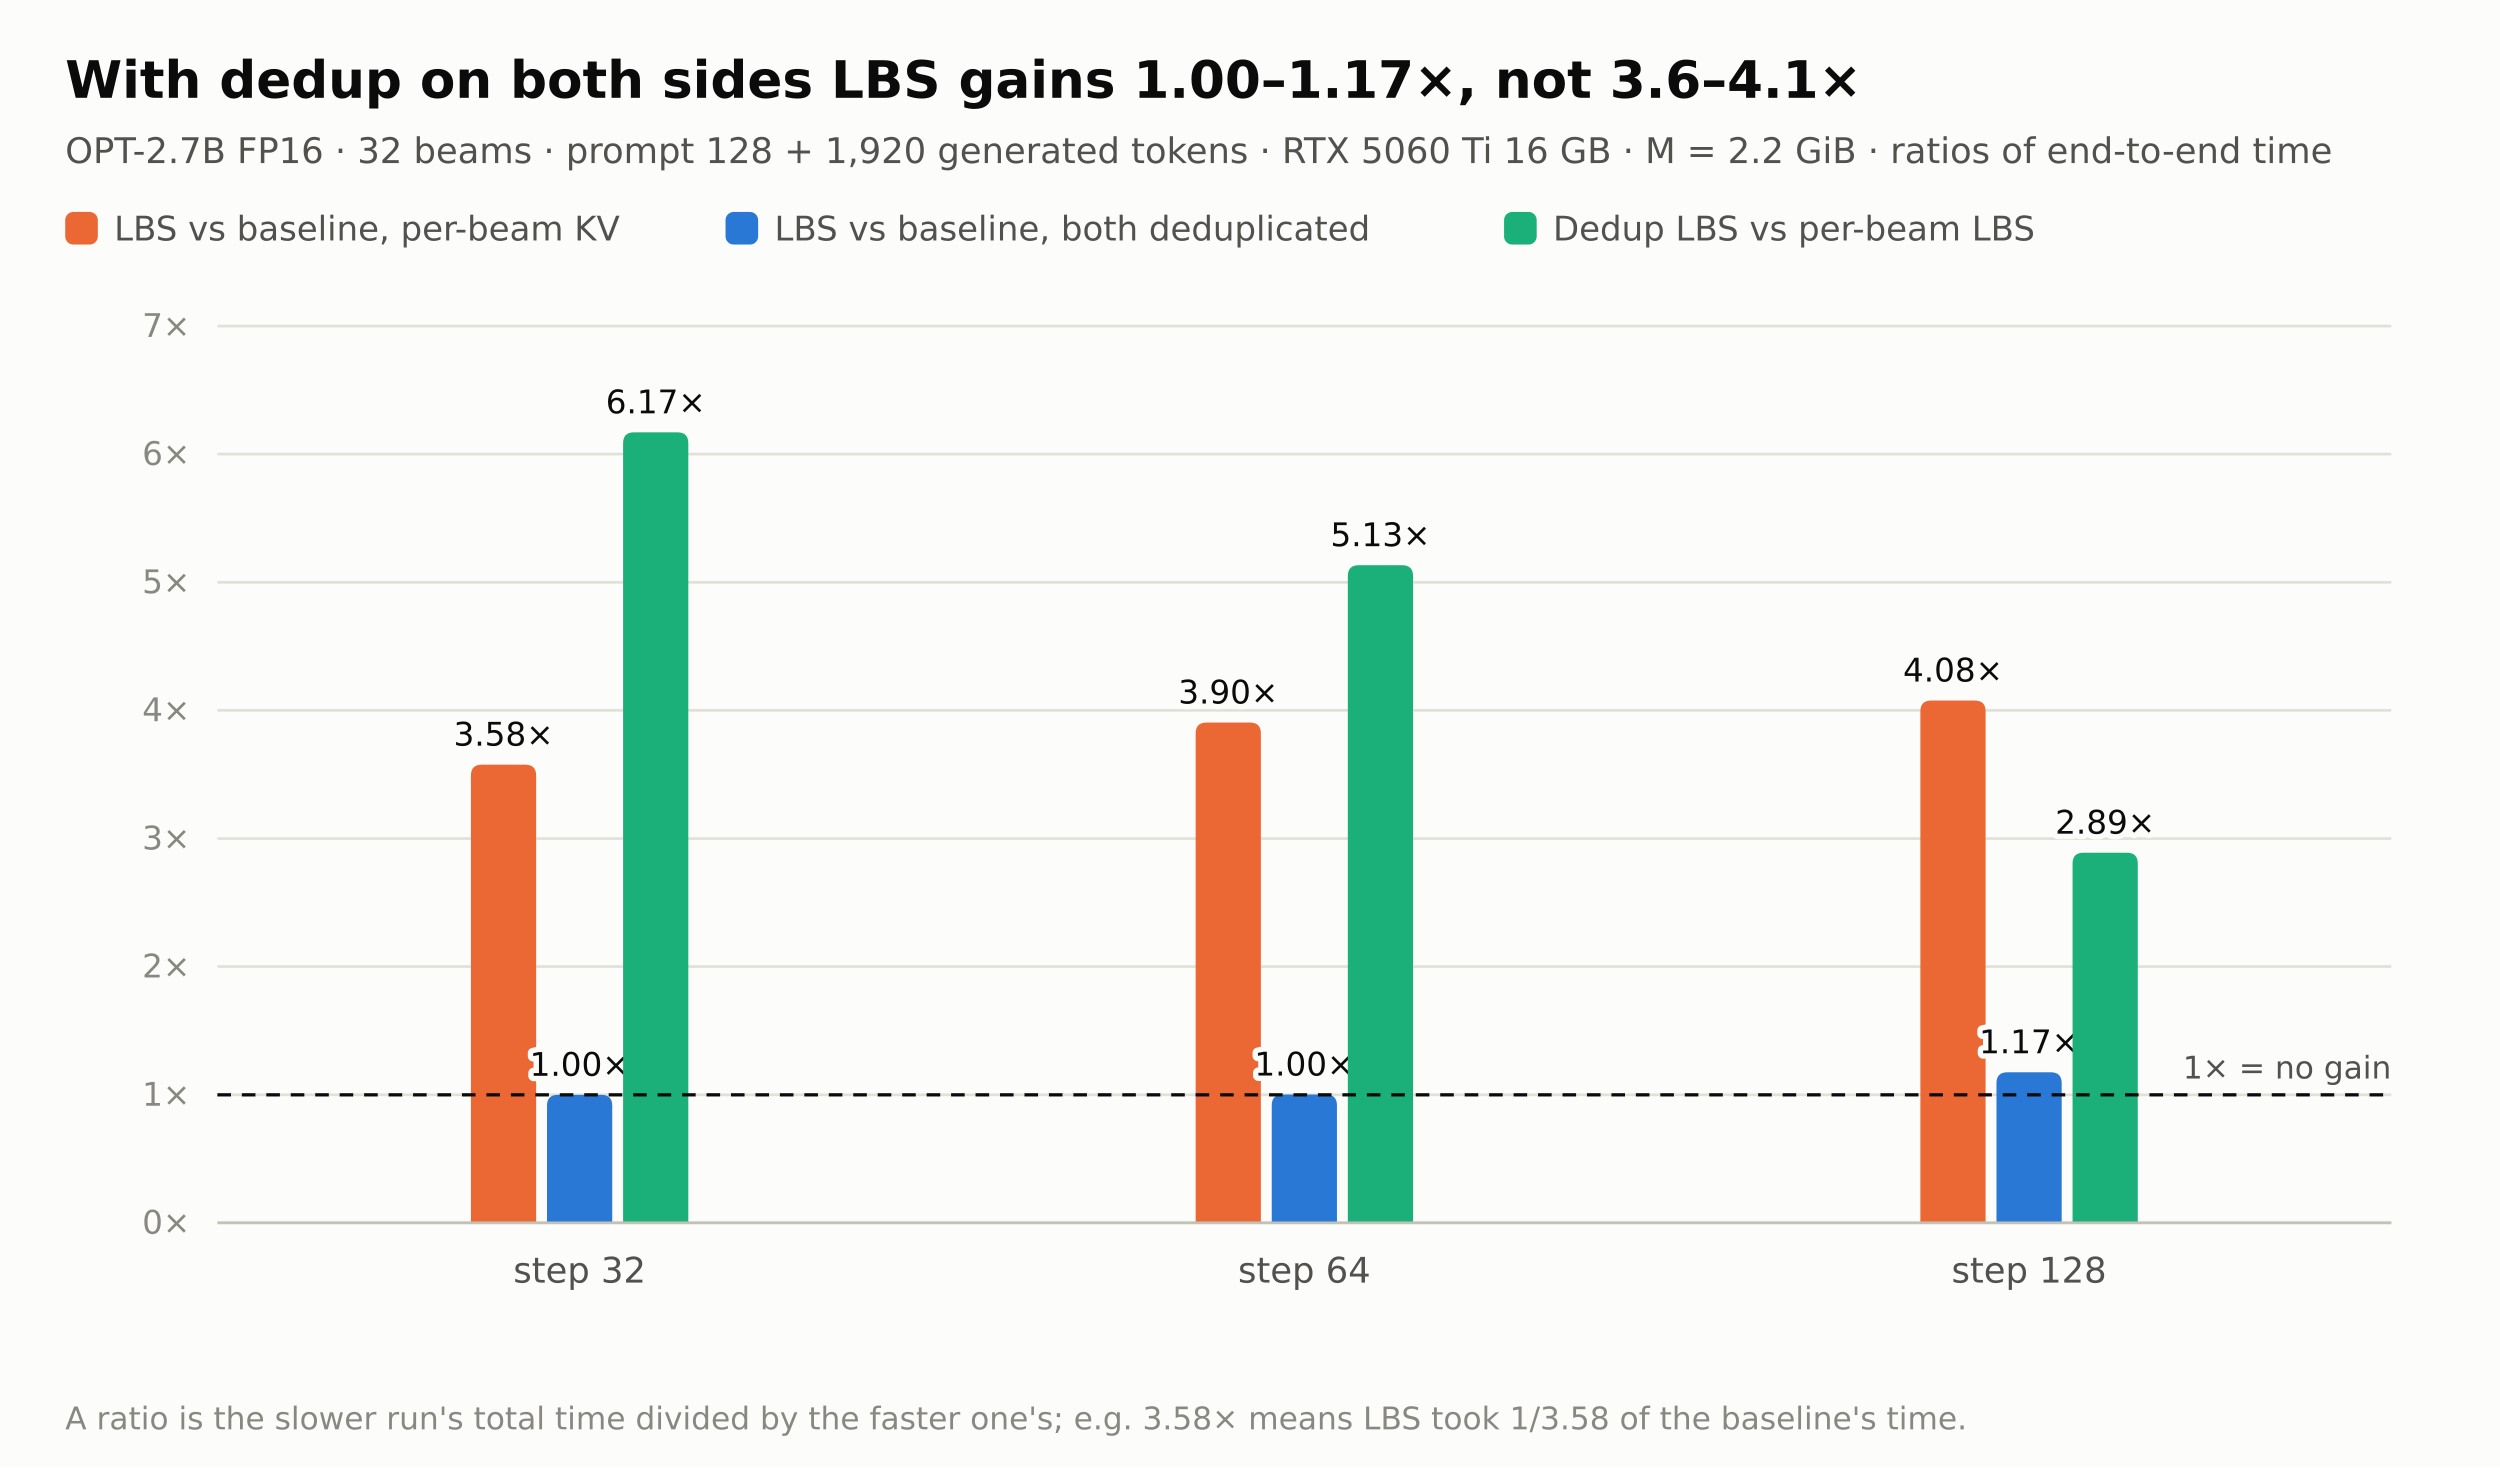
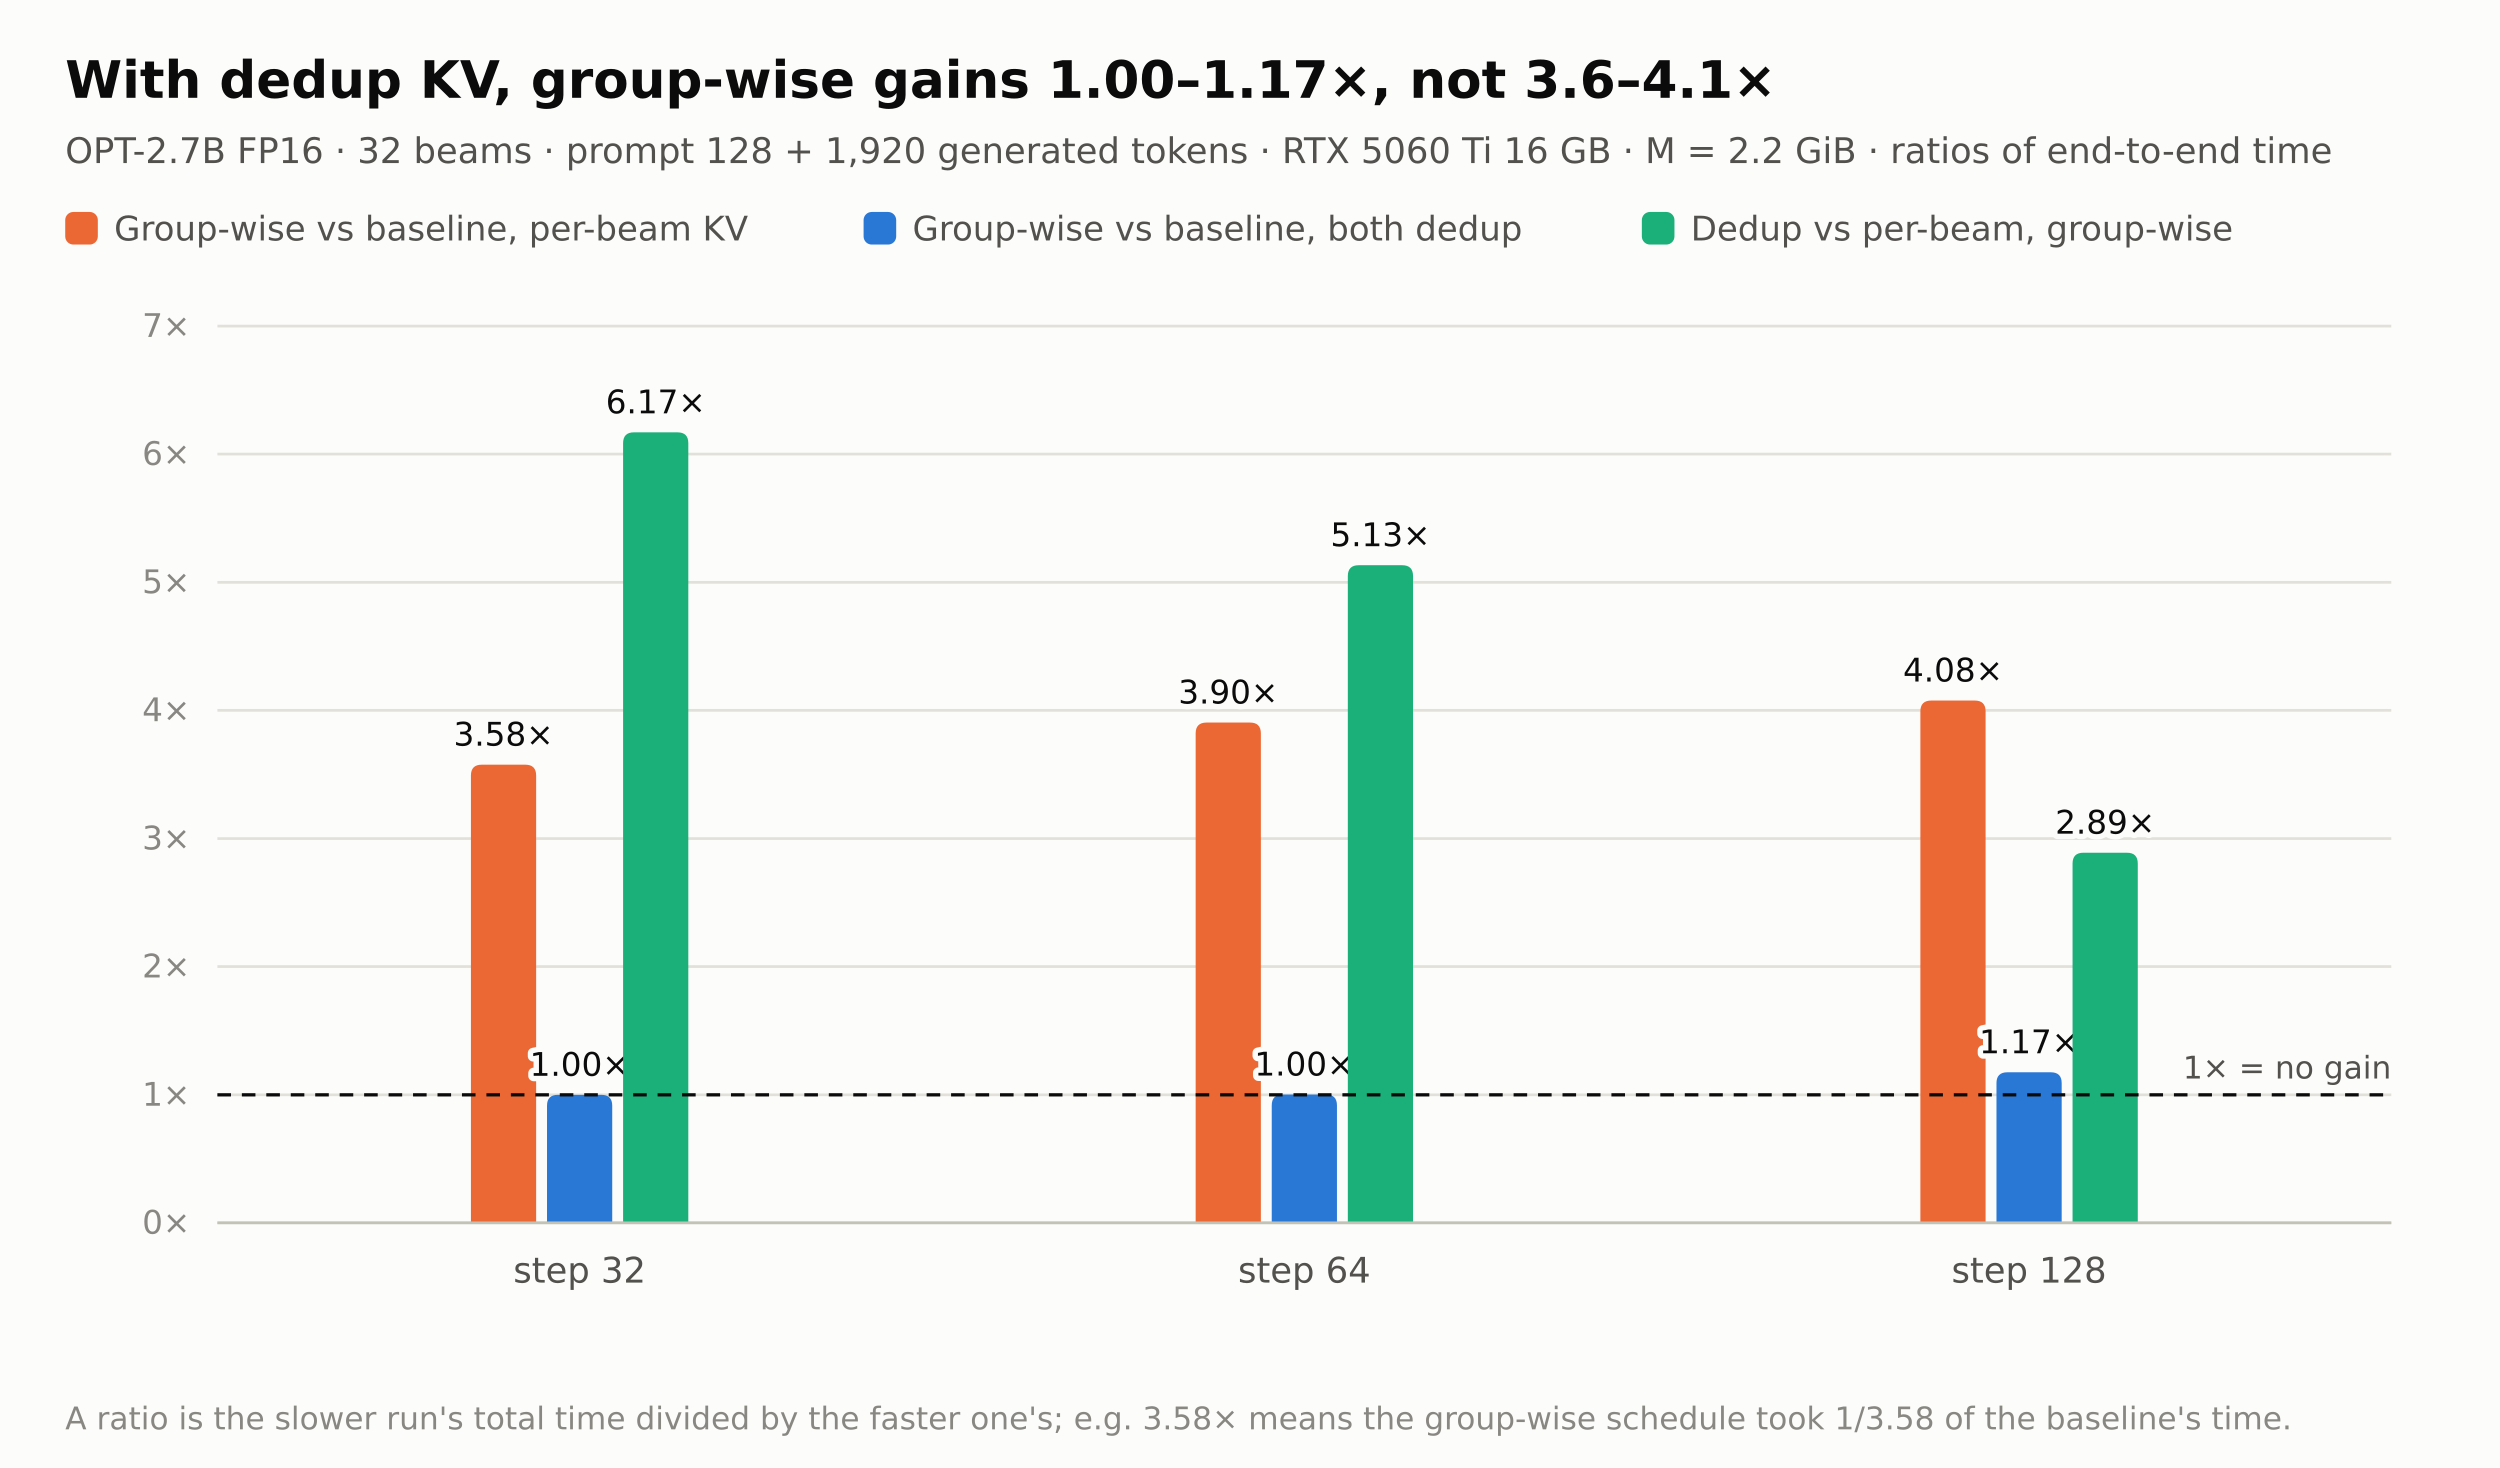
<svg xmlns="http://www.w3.org/2000/svg" width="920" height="540" viewBox="0 0 920 540">
  <rect width="920" height="540" fill="#fcfcfb" />
-   <text x="24.0" y="36.0" font-family="DejaVu Sans, Liberation Sans, Arial, Helvetica, sans-serif" font-size="19" font-weight="bold" fill="#0b0b0b" text-anchor="start">With dedup on both sides LBS gains 1.00–1.17×, not 3.6–4.1×</text>
+   <text x="24.0" y="36.0" font-family="DejaVu Sans, Liberation Sans, Arial, Helvetica, sans-serif" font-size="19" font-weight="bold" fill="#0b0b0b" text-anchor="start">With dedup KV, group-wise gains 1.00–1.17×, not 3.6–4.1×</text>
  <text x="24.0" y="60.0" font-family="DejaVu Sans, Liberation Sans, Arial, Helvetica, sans-serif" font-size="13" font-weight="normal" fill="#52514e" text-anchor="start">OPT-2.7B FP16 · 32 beams · prompt 128 + 1,920 generated tokens · RTX 5060 Ti 16 GB · M = 2.2 GiB · ratios of end-to-end time</text>
  <rect x="24.0" y="78.0" width="12.0" height="12.0" rx="3" fill="#eb6834" />
-   <text x="42.0" y="88.5" font-family="DejaVu Sans, Liberation Sans, Arial, Helvetica, sans-serif" font-size="12.5" font-weight="normal" fill="#52514e" text-anchor="start">LBS vs baseline, per-beam KV</text>
-   <rect x="267.0" y="78.0" width="12.0" height="12.0" rx="3" fill="#2a78d6" />
-   <text x="285.0" y="88.5" font-family="DejaVu Sans, Liberation Sans, Arial, Helvetica, sans-serif" font-size="12.5" font-weight="normal" fill="#52514e" text-anchor="start">LBS vs baseline, both deduplicated</text>
-   <rect x="553.5" y="78.0" width="12.0" height="12.0" rx="3" fill="#1baf7a" />
-   <text x="571.5" y="88.5" font-family="DejaVu Sans, Liberation Sans, Arial, Helvetica, sans-serif" font-size="12.5" font-weight="normal" fill="#52514e" text-anchor="start">Dedup LBS vs per-beam LBS</text>
+   <text x="42.0" y="88.5" font-family="DejaVu Sans, Liberation Sans, Arial, Helvetica, sans-serif" font-size="12.5" font-weight="normal" fill="#52514e" text-anchor="start">Group-wise vs baseline, per-beam KV</text>
+   <rect x="317.8" y="78.0" width="12.0" height="12.0" rx="3" fill="#2a78d6" />
+   <text x="335.8" y="88.5" font-family="DejaVu Sans, Liberation Sans, Arial, Helvetica, sans-serif" font-size="12.5" font-weight="normal" fill="#52514e" text-anchor="start">Group-wise vs baseline, both dedup</text>
+   <rect x="604.2" y="78.0" width="12.0" height="12.0" rx="3" fill="#1baf7a" />
+   <text x="622.2" y="88.5" font-family="DejaVu Sans, Liberation Sans, Arial, Helvetica, sans-serif" font-size="12.5" font-weight="normal" fill="#52514e" text-anchor="start">Dedup vs per-beam, group-wise</text>
  <line x1="80.0" y1="450.0" x2="880.0" y2="450.0" stroke="#e1e0d9" stroke-width="1" />
  <text x="70.0" y="454.0" font-family="DejaVu Sans, Liberation Sans, Arial, Helvetica, sans-serif" font-size="12" font-weight="normal" fill="#898781" text-anchor="end">0×</text>
  <line x1="80.0" y1="402.9" x2="880.0" y2="402.9" stroke="#e1e0d9" stroke-width="1" />
  <text x="70.0" y="406.9" font-family="DejaVu Sans, Liberation Sans, Arial, Helvetica, sans-serif" font-size="12" font-weight="normal" fill="#898781" text-anchor="end">1×</text>
  <line x1="80.0" y1="355.7" x2="880.0" y2="355.7" stroke="#e1e0d9" stroke-width="1" />
  <text x="70.0" y="359.7" font-family="DejaVu Sans, Liberation Sans, Arial, Helvetica, sans-serif" font-size="12" font-weight="normal" fill="#898781" text-anchor="end">2×</text>
  <line x1="80.0" y1="308.6" x2="880.0" y2="308.6" stroke="#e1e0d9" stroke-width="1" />
  <text x="70.0" y="312.6" font-family="DejaVu Sans, Liberation Sans, Arial, Helvetica, sans-serif" font-size="12" font-weight="normal" fill="#898781" text-anchor="end">3×</text>
  <line x1="80.0" y1="261.4" x2="880.0" y2="261.4" stroke="#e1e0d9" stroke-width="1" />
  <text x="70.0" y="265.4" font-family="DejaVu Sans, Liberation Sans, Arial, Helvetica, sans-serif" font-size="12" font-weight="normal" fill="#898781" text-anchor="end">4×</text>
  <line x1="80.0" y1="214.3" x2="880.0" y2="214.3" stroke="#e1e0d9" stroke-width="1" />
  <text x="70.0" y="218.3" font-family="DejaVu Sans, Liberation Sans, Arial, Helvetica, sans-serif" font-size="12" font-weight="normal" fill="#898781" text-anchor="end">5×</text>
  <line x1="80.0" y1="167.1" x2="880.0" y2="167.1" stroke="#e1e0d9" stroke-width="1" />
  <text x="70.0" y="171.1" font-family="DejaVu Sans, Liberation Sans, Arial, Helvetica, sans-serif" font-size="12" font-weight="normal" fill="#898781" text-anchor="end">6×</text>
  <line x1="80.0" y1="120.0" x2="880.0" y2="120.0" stroke="#e1e0d9" stroke-width="1" />
  <text x="70.0" y="124.0" font-family="DejaVu Sans, Liberation Sans, Arial, Helvetica, sans-serif" font-size="12" font-weight="normal" fill="#898781" text-anchor="end">7×</text>
  <path d="M173.3,450.0 V285.4 Q173.3,281.4 177.3,281.4 H193.3 Q197.3,281.4 197.3,285.4 V450.0 Z" fill="#eb6834" />
  <text x="185.3" y="274.4" font-family="DejaVu Sans, Liberation Sans, Arial, Helvetica, sans-serif" font-size="12" font-weight="normal" fill="#0b0b0b" text-anchor="middle" stroke="#fcfcfb" stroke-width="4" stroke-linejoin="round" paint-order="stroke">3.58×</text>
  <path d="M201.3,450.0 V406.9 Q201.3,402.9 205.3,402.9 H221.3 Q225.3,402.9 225.3,406.9 V450.0 Z" fill="#2a78d6" />
  <text x="213.3" y="395.9" font-family="DejaVu Sans, Liberation Sans, Arial, Helvetica, sans-serif" font-size="12" font-weight="normal" fill="#0b0b0b" text-anchor="middle" stroke="#fcfcfb" stroke-width="4" stroke-linejoin="round" paint-order="stroke">1.00×</text>
  <path d="M229.3,450.0 V163.1 Q229.3,159.1 233.3,159.1 H249.3 Q253.3,159.1 253.3,163.1 V450.0 Z" fill="#1baf7a" />
  <text x="241.3" y="152.1" font-family="DejaVu Sans, Liberation Sans, Arial, Helvetica, sans-serif" font-size="12" font-weight="normal" fill="#0b0b0b" text-anchor="middle" stroke="#fcfcfb" stroke-width="4" stroke-linejoin="round" paint-order="stroke">6.17×</text>
  <text x="213.3" y="472.0" font-family="DejaVu Sans, Liberation Sans, Arial, Helvetica, sans-serif" font-size="13" font-weight="normal" fill="#52514e" text-anchor="middle">step 32</text>
  <path d="M440.0,450.0 V269.9 Q440.0,265.9 444.0,265.9 H460.0 Q464.0,265.9 464.0,269.9 V450.0 Z" fill="#eb6834" />
  <text x="452.0" y="258.9" font-family="DejaVu Sans, Liberation Sans, Arial, Helvetica, sans-serif" font-size="12" font-weight="normal" fill="#0b0b0b" text-anchor="middle" stroke="#fcfcfb" stroke-width="4" stroke-linejoin="round" paint-order="stroke">3.90×</text>
  <path d="M468.0,450.0 V406.8 Q468.0,402.8 472.0,402.8 H488.0 Q492.0,402.8 492.0,406.8 V450.0 Z" fill="#2a78d6" />
  <text x="480.0" y="395.8" font-family="DejaVu Sans, Liberation Sans, Arial, Helvetica, sans-serif" font-size="12" font-weight="normal" fill="#0b0b0b" text-anchor="middle" stroke="#fcfcfb" stroke-width="4" stroke-linejoin="round" paint-order="stroke">1.00×</text>
  <path d="M496.0,450.0 V212.0 Q496.0,208.0 500.0,208.0 H516.0 Q520.0,208.0 520.0,212.0 V450.0 Z" fill="#1baf7a" />
  <text x="508.0" y="201.0" font-family="DejaVu Sans, Liberation Sans, Arial, Helvetica, sans-serif" font-size="12" font-weight="normal" fill="#0b0b0b" text-anchor="middle" stroke="#fcfcfb" stroke-width="4" stroke-linejoin="round" paint-order="stroke">5.13×</text>
  <text x="480.0" y="472.0" font-family="DejaVu Sans, Liberation Sans, Arial, Helvetica, sans-serif" font-size="13" font-weight="normal" fill="#52514e" text-anchor="middle">step 64</text>
  <path d="M706.7,450.0 V261.8 Q706.7,257.8 710.7,257.8 H726.7 Q730.7,257.8 730.7,261.8 V450.0 Z" fill="#eb6834" />
  <text x="718.7" y="250.8" font-family="DejaVu Sans, Liberation Sans, Arial, Helvetica, sans-serif" font-size="12" font-weight="normal" fill="#0b0b0b" text-anchor="middle" stroke="#fcfcfb" stroke-width="4" stroke-linejoin="round" paint-order="stroke">4.08×</text>
  <path d="M734.7,450.0 V398.6 Q734.7,394.6 738.7,394.6 H754.7 Q758.7,394.6 758.7,398.6 V450.0 Z" fill="#2a78d6" />
  <text x="746.7" y="387.6" font-family="DejaVu Sans, Liberation Sans, Arial, Helvetica, sans-serif" font-size="12" font-weight="normal" fill="#0b0b0b" text-anchor="middle" stroke="#fcfcfb" stroke-width="4" stroke-linejoin="round" paint-order="stroke">1.17×</text>
  <path d="M762.7,450.0 V317.8 Q762.7,313.8 766.7,313.8 H782.7 Q786.7,313.8 786.7,317.8 V450.0 Z" fill="#1baf7a" />
  <text x="774.7" y="306.8" font-family="DejaVu Sans, Liberation Sans, Arial, Helvetica, sans-serif" font-size="12" font-weight="normal" fill="#0b0b0b" text-anchor="middle" stroke="#fcfcfb" stroke-width="4" stroke-linejoin="round" paint-order="stroke">2.89×</text>
  <text x="746.7" y="472.0" font-family="DejaVu Sans, Liberation Sans, Arial, Helvetica, sans-serif" font-size="13" font-weight="normal" fill="#52514e" text-anchor="middle">step 128</text>
  <line x1="80.0" y1="450.0" x2="880.0" y2="450.0" stroke="#c3c2b7" stroke-width="1" />
  <line x1="80.0" y1="402.9" x2="880.0" y2="402.9" stroke="#0b0b0b" stroke-width="1.2" stroke-dasharray="5 4" />
  <text x="880.0" y="396.9" font-family="DejaVu Sans, Liberation Sans, Arial, Helvetica, sans-serif" font-size="11.5" font-weight="normal" fill="#52514e" text-anchor="end">1× = no gain</text>
-   <text x="24.0" y="526.0" font-family="DejaVu Sans, Liberation Sans, Arial, Helvetica, sans-serif" font-size="11.5" font-weight="normal" fill="#898781" text-anchor="start">A ratio is the slower run's total time divided by the faster one's; e.g. 3.58× means LBS took 1/3.58 of the baseline's time.</text>
+   <text x="24.0" y="526.0" font-family="DejaVu Sans, Liberation Sans, Arial, Helvetica, sans-serif" font-size="11.5" font-weight="normal" fill="#898781" text-anchor="start">A ratio is the slower run's total time divided by the faster one's; e.g. 3.58× means the group-wise schedule took 1/3.58 of the baseline's time.</text>
</svg>
